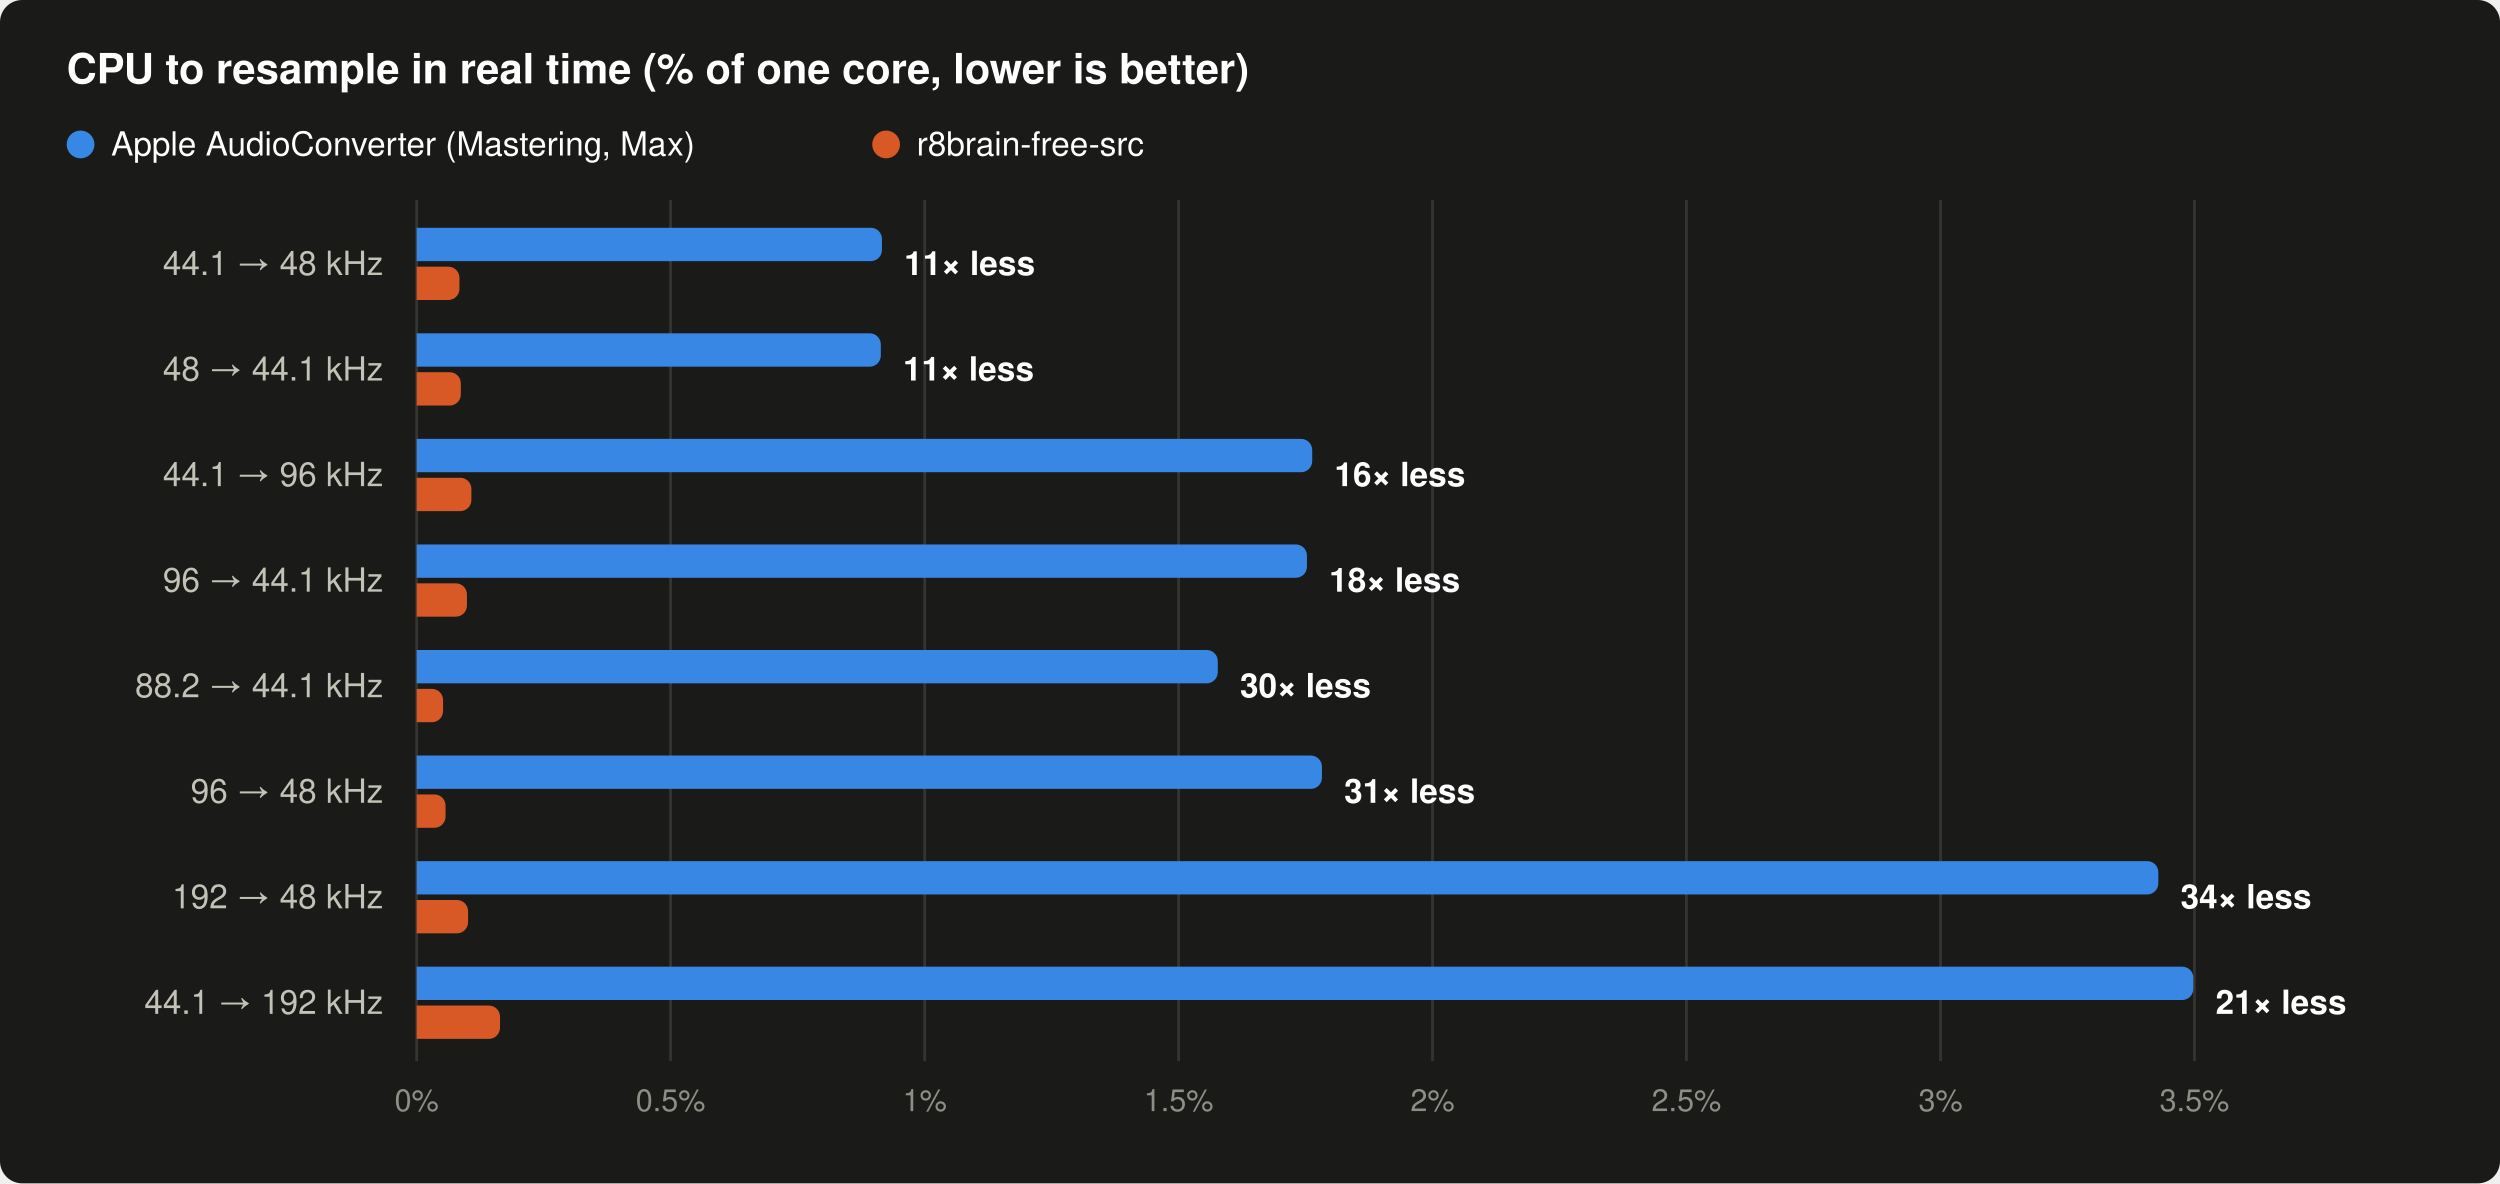
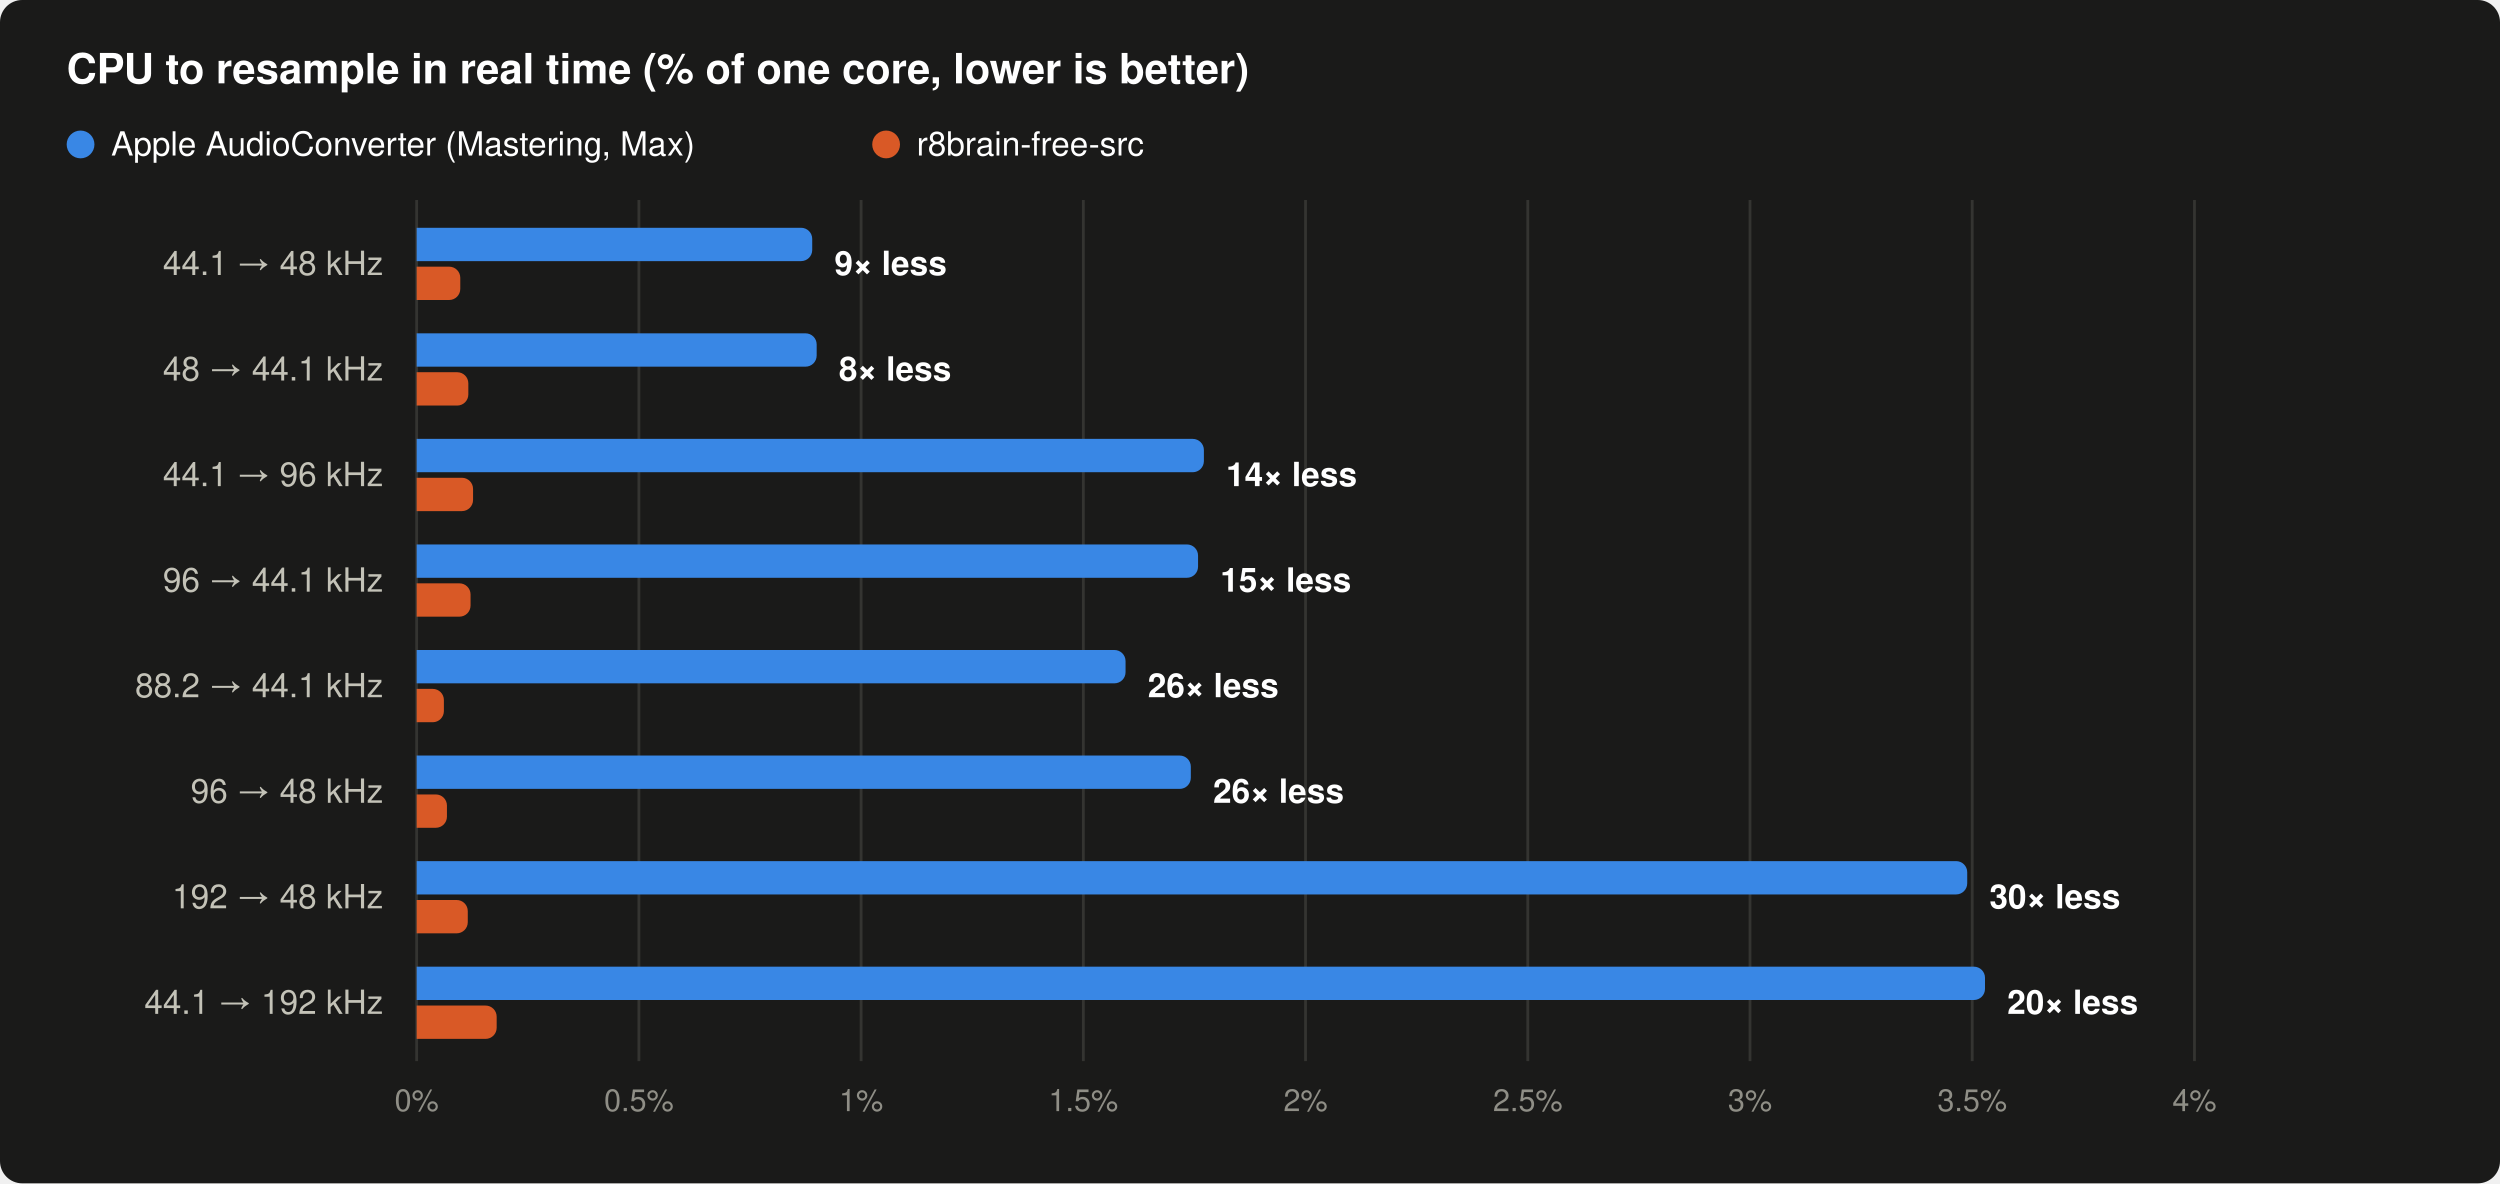
<svg xmlns="http://www.w3.org/2000/svg" width="900" height="426" viewBox="0 0 900 426" font-family="-apple-system, BlinkMacSystemFont, 'Segoe UI', Helvetica, Arial, sans-serif" role="img" aria-label="CPU to resample in real time">
  <rect width="900" height="426" rx="8" fill="#1a1a19" />
  <text x="24.0" y="30.0" font-size="15" fill="#ffffff" text-anchor="start" font-weight="600">CPU to resample in real time (% of one core, lower is better)</text>
  <circle cx="29" cy="52" r="5" fill="#3987e5" />
  <text x="40.0" y="56.0" font-size="12" fill="#ffffff" text-anchor="start" font-weight="400">Apple AudioConverter (Mastering, Max)</text>
  <circle cx="319" cy="52" r="5" fill="#d95926" />
  <text x="330.0" y="56.0" font-size="12" fill="#ffffff" text-anchor="start" font-weight="400">r8brain-free-src</text>
  <line x1="150.0" y1="72" x2="150.0" y2="382" stroke="#343431" />
  <text x="150.0" y="400.0" font-size="11" fill="#8f8e86" text-anchor="middle" font-weight="400">0%</text>
-   <line x1="241.4" y1="72" x2="241.4" y2="382" stroke="#343431" />
-   <text x="241.4" y="400.0" font-size="11" fill="#8f8e86" text-anchor="middle" font-weight="400">0.5%</text>
-   <line x1="332.9" y1="72" x2="332.9" y2="382" stroke="#343431" />
-   <text x="332.9" y="400.0" font-size="11" fill="#8f8e86" text-anchor="middle" font-weight="400">1%</text>
-   <line x1="424.3" y1="72" x2="424.3" y2="382" stroke="#343431" />
-   <text x="424.3" y="400.0" font-size="11" fill="#8f8e86" text-anchor="middle" font-weight="400">1.5%</text>
-   <line x1="515.7" y1="72" x2="515.7" y2="382" stroke="#343431" />
-   <text x="515.7" y="400.0" font-size="11" fill="#8f8e86" text-anchor="middle" font-weight="400">2%</text>
-   <line x1="607.1" y1="72" x2="607.1" y2="382" stroke="#343431" />
-   <text x="607.1" y="400.0" font-size="11" fill="#8f8e86" text-anchor="middle" font-weight="400">2.5%</text>
-   <line x1="698.6" y1="72" x2="698.6" y2="382" stroke="#343431" />
-   <text x="698.6" y="400.0" font-size="11" fill="#8f8e86" text-anchor="middle" font-weight="400">3%</text>
+   <line x1="230.0" y1="72" x2="230.0" y2="382" stroke="#343431" />
+   <text x="230.0" y="400.0" font-size="11" fill="#8f8e86" text-anchor="middle" font-weight="400">0.5%</text>
+   <line x1="310.0" y1="72" x2="310.0" y2="382" stroke="#343431" />
+   <text x="310.0" y="400.0" font-size="11" fill="#8f8e86" text-anchor="middle" font-weight="400">1%</text>
+   <line x1="390.0" y1="72" x2="390.0" y2="382" stroke="#343431" />
+   <text x="390.0" y="400.0" font-size="11" fill="#8f8e86" text-anchor="middle" font-weight="400">1.5%</text>
+   <line x1="470.0" y1="72" x2="470.0" y2="382" stroke="#343431" />
+   <text x="470.0" y="400.0" font-size="11" fill="#8f8e86" text-anchor="middle" font-weight="400">2%</text>
+   <line x1="550.0" y1="72" x2="550.0" y2="382" stroke="#343431" />
+   <text x="550.0" y="400.0" font-size="11" fill="#8f8e86" text-anchor="middle" font-weight="400">2.5%</text>
+   <line x1="630.0" y1="72" x2="630.0" y2="382" stroke="#343431" />
+   <text x="630.0" y="400.0" font-size="11" fill="#8f8e86" text-anchor="middle" font-weight="400">3%</text>
+   <line x1="710.0" y1="72" x2="710.0" y2="382" stroke="#343431" />
+   <text x="710.0" y="400.0" font-size="11" fill="#8f8e86" text-anchor="middle" font-weight="400">3.5%</text>
  <line x1="790.0" y1="72" x2="790.0" y2="382" stroke="#343431" />
-   <text x="790.0" y="400.0" font-size="11" fill="#8f8e86" text-anchor="middle" font-weight="400">3.5%</text>
+   <text x="790.0" y="400.0" font-size="11" fill="#8f8e86" text-anchor="middle" font-weight="400">4%</text>
  <text x="138.0" y="99.0" font-size="12" fill="#c3c2b7" text-anchor="end" font-weight="400">44.1 → 48 kHz</text>
-   <path d="M150,82 h163.5 a4,4 0 0 1 4,4 v4 a4,4 0 0 1 -4,4 h-163.5 z" fill="#3987e5" />
-   <path d="M150,96 h11.4 a4,4 0 0 1 4,4 v4 a4,4 0 0 1 -4,4 h-11.4 z" fill="#d95926" />
-   <text x="325.5" y="99.0" font-size="12" fill="#ffffff" text-anchor="start" font-weight="600">11× less</text>
+   <path d="M150,82 h138.4 a4,4 0 0 1 4,4 v4 a4,4 0 0 1 -4,4 h-138.4 z" fill="#3987e5" />
+   <path d="M150,96 h11.7 a4,4 0 0 1 4,4 v4 a4,4 0 0 1 -4,4 h-11.7 z" fill="#d95926" />
+   <text x="300.4" y="99.0" font-size="12" fill="#ffffff" text-anchor="start" font-weight="600">9× less</text>
  <text x="138.0" y="137.0" font-size="12" fill="#c3c2b7" text-anchor="end" font-weight="400">48 → 44.1 kHz</text>
-   <path d="M150,120 h163.1 a4,4 0 0 1 4,4 v4 a4,4 0 0 1 -4,4 h-163.1 z" fill="#3987e5" />
-   <path d="M150,134 h11.9 a4,4 0 0 1 4,4 v4 a4,4 0 0 1 -4,4 h-11.9 z" fill="#d95926" />
-   <text x="325.1" y="137.0" font-size="12" fill="#ffffff" text-anchor="start" font-weight="600">11× less</text>
+   <path d="M150,120 h140.0 a4,4 0 0 1 4,4 v4 a4,4 0 0 1 -4,4 h-140.0 z" fill="#3987e5" />
+   <path d="M150,134 h14.6 a4,4 0 0 1 4,4 v4 a4,4 0 0 1 -4,4 h-14.6 z" fill="#d95926" />
+   <text x="302.0" y="137.0" font-size="12" fill="#ffffff" text-anchor="start" font-weight="600">8× less</text>
  <text x="138.0" y="175.0" font-size="12" fill="#c3c2b7" text-anchor="end" font-weight="400">44.1 → 96 kHz</text>
-   <path d="M150,158 h318.4 a4,4 0 0 1 4,4 v4 a4,4 0 0 1 -4,4 h-318.4 z" fill="#3987e5" />
-   <path d="M150,172 h15.7 a4,4 0 0 1 4,4 v4 a4,4 0 0 1 -4,4 h-15.7 z" fill="#d95926" />
-   <text x="480.4" y="175.0" font-size="12" fill="#ffffff" text-anchor="start" font-weight="600">16× less</text>
+   <path d="M150,158 h279.4 a4,4 0 0 1 4,4 v4 a4,4 0 0 1 -4,4 h-279.4 z" fill="#3987e5" />
+   <path d="M150,172 h16.3 a4,4 0 0 1 4,4 v4 a4,4 0 0 1 -4,4 h-16.3 z" fill="#d95926" />
+   <text x="441.4" y="175.0" font-size="12" fill="#ffffff" text-anchor="start" font-weight="600">14× less</text>
  <text x="138.0" y="213.0" font-size="12" fill="#c3c2b7" text-anchor="end" font-weight="400">96 → 44.1 kHz</text>
-   <path d="M150,196 h316.5 a4,4 0 0 1 4,4 v4 a4,4 0 0 1 -4,4 h-316.5 z" fill="#3987e5" />
-   <path d="M150,210 h14.1 a4,4 0 0 1 4,4 v4 a4,4 0 0 1 -4,4 h-14.1 z" fill="#d95926" />
-   <text x="478.5" y="213.0" font-size="12" fill="#ffffff" text-anchor="start" font-weight="600">18× less</text>
+   <path d="M150,196 h277.3 a4,4 0 0 1 4,4 v4 a4,4 0 0 1 -4,4 h-277.3 z" fill="#3987e5" />
+   <path d="M150,210 h15.4 a4,4 0 0 1 4,4 v4 a4,4 0 0 1 -4,4 h-15.4 z" fill="#d95926" />
+   <text x="439.3" y="213.0" font-size="12" fill="#ffffff" text-anchor="start" font-weight="600">15× less</text>
  <text x="138.0" y="251.0" font-size="12" fill="#c3c2b7" text-anchor="end" font-weight="400">88.2 → 44.1 kHz</text>
-   <path d="M150,234 h284.4 a4,4 0 0 1 4,4 v4 a4,4 0 0 1 -4,4 h-284.4 z" fill="#3987e5" />
-   <path d="M150,248 h5.5 a4,4 0 0 1 4,4 v4 a4,4 0 0 1 -4,4 h-5.5 z" fill="#d95926" />
-   <text x="446.4" y="251.0" font-size="12" fill="#ffffff" text-anchor="start" font-weight="600">30× less</text>
+   <path d="M150,234 h251.2 a4,4 0 0 1 4,4 v4 a4,4 0 0 1 -4,4 h-251.2 z" fill="#3987e5" />
+   <path d="M150,248 h5.8 a4,4 0 0 1 4,4 v4 a4,4 0 0 1 -4,4 h-5.8 z" fill="#d95926" />
+   <text x="413.2" y="251.0" font-size="12" fill="#ffffff" text-anchor="start" font-weight="600">26× less</text>
  <text x="138.0" y="289.0" font-size="12" fill="#c3c2b7" text-anchor="end" font-weight="400">96 → 48 kHz</text>
-   <path d="M150,272 h321.9 a4,4 0 0 1 4,4 v4 a4,4 0 0 1 -4,4 h-321.9 z" fill="#3987e5" />
-   <path d="M150,286 h6.4 a4,4 0 0 1 4,4 v4 a4,4 0 0 1 -4,4 h-6.4 z" fill="#d95926" />
-   <text x="483.9" y="289.0" font-size="12" fill="#ffffff" text-anchor="start" font-weight="600">31× less</text>
+   <path d="M150,272 h274.7 a4,4 0 0 1 4,4 v4 a4,4 0 0 1 -4,4 h-274.7 z" fill="#3987e5" />
+   <path d="M150,286 h6.9 a4,4 0 0 1 4,4 v4 a4,4 0 0 1 -4,4 h-6.9 z" fill="#d95926" />
+   <text x="436.7" y="289.0" font-size="12" fill="#ffffff" text-anchor="start" font-weight="600">26× less</text>
  <text x="138.0" y="327.0" font-size="12" fill="#c3c2b7" text-anchor="end" font-weight="400">192 → 48 kHz</text>
-   <path d="M150,310 h623.0 a4,4 0 0 1 4,4 v4 a4,4 0 0 1 -4,4 h-623.0 z" fill="#3987e5" />
-   <path d="M150,324 h14.5 a4,4 0 0 1 4,4 v4 a4,4 0 0 1 -4,4 h-14.5 z" fill="#d95926" />
-   <text x="785.0" y="327.0" font-size="12" fill="#ffffff" text-anchor="start" font-weight="600">34× less</text>
+   <path d="M150,310 h554.2 a4,4 0 0 1 4,4 v4 a4,4 0 0 1 -4,4 h-554.2 z" fill="#3987e5" />
+   <path d="M150,324 h14.4 a4,4 0 0 1 4,4 v4 a4,4 0 0 1 -4,4 h-14.4 z" fill="#d95926" />
+   <text x="716.2" y="327.0" font-size="12" fill="#ffffff" text-anchor="start" font-weight="600">30× less</text>
  <text x="138.0" y="365.0" font-size="12" fill="#c3c2b7" text-anchor="end" font-weight="400">44.1 → 192 kHz</text>
-   <path d="M150,348 h635.6 a4,4 0 0 1 4,4 v4 a4,4 0 0 1 -4,4 h-635.6 z" fill="#3987e5" />
-   <path d="M150,362 h26.0 a4,4 0 0 1 4,4 v4 a4,4 0 0 1 -4,4 h-26.0 z" fill="#d95926" />
-   <text x="797.6" y="365.0" font-size="12" fill="#ffffff" text-anchor="start" font-weight="600">21× less</text>
+   <path d="M150,348 h560.6 a4,4 0 0 1 4,4 v4 a4,4 0 0 1 -4,4 h-560.6 z" fill="#3987e5" />
+   <path d="M150,362 h24.8 a4,4 0 0 1 4,4 v4 a4,4 0 0 1 -4,4 h-24.8 z" fill="#d95926" />
+   <text x="722.6" y="365.0" font-size="12" fill="#ffffff" text-anchor="start" font-weight="600">20× less</text>
</svg>
